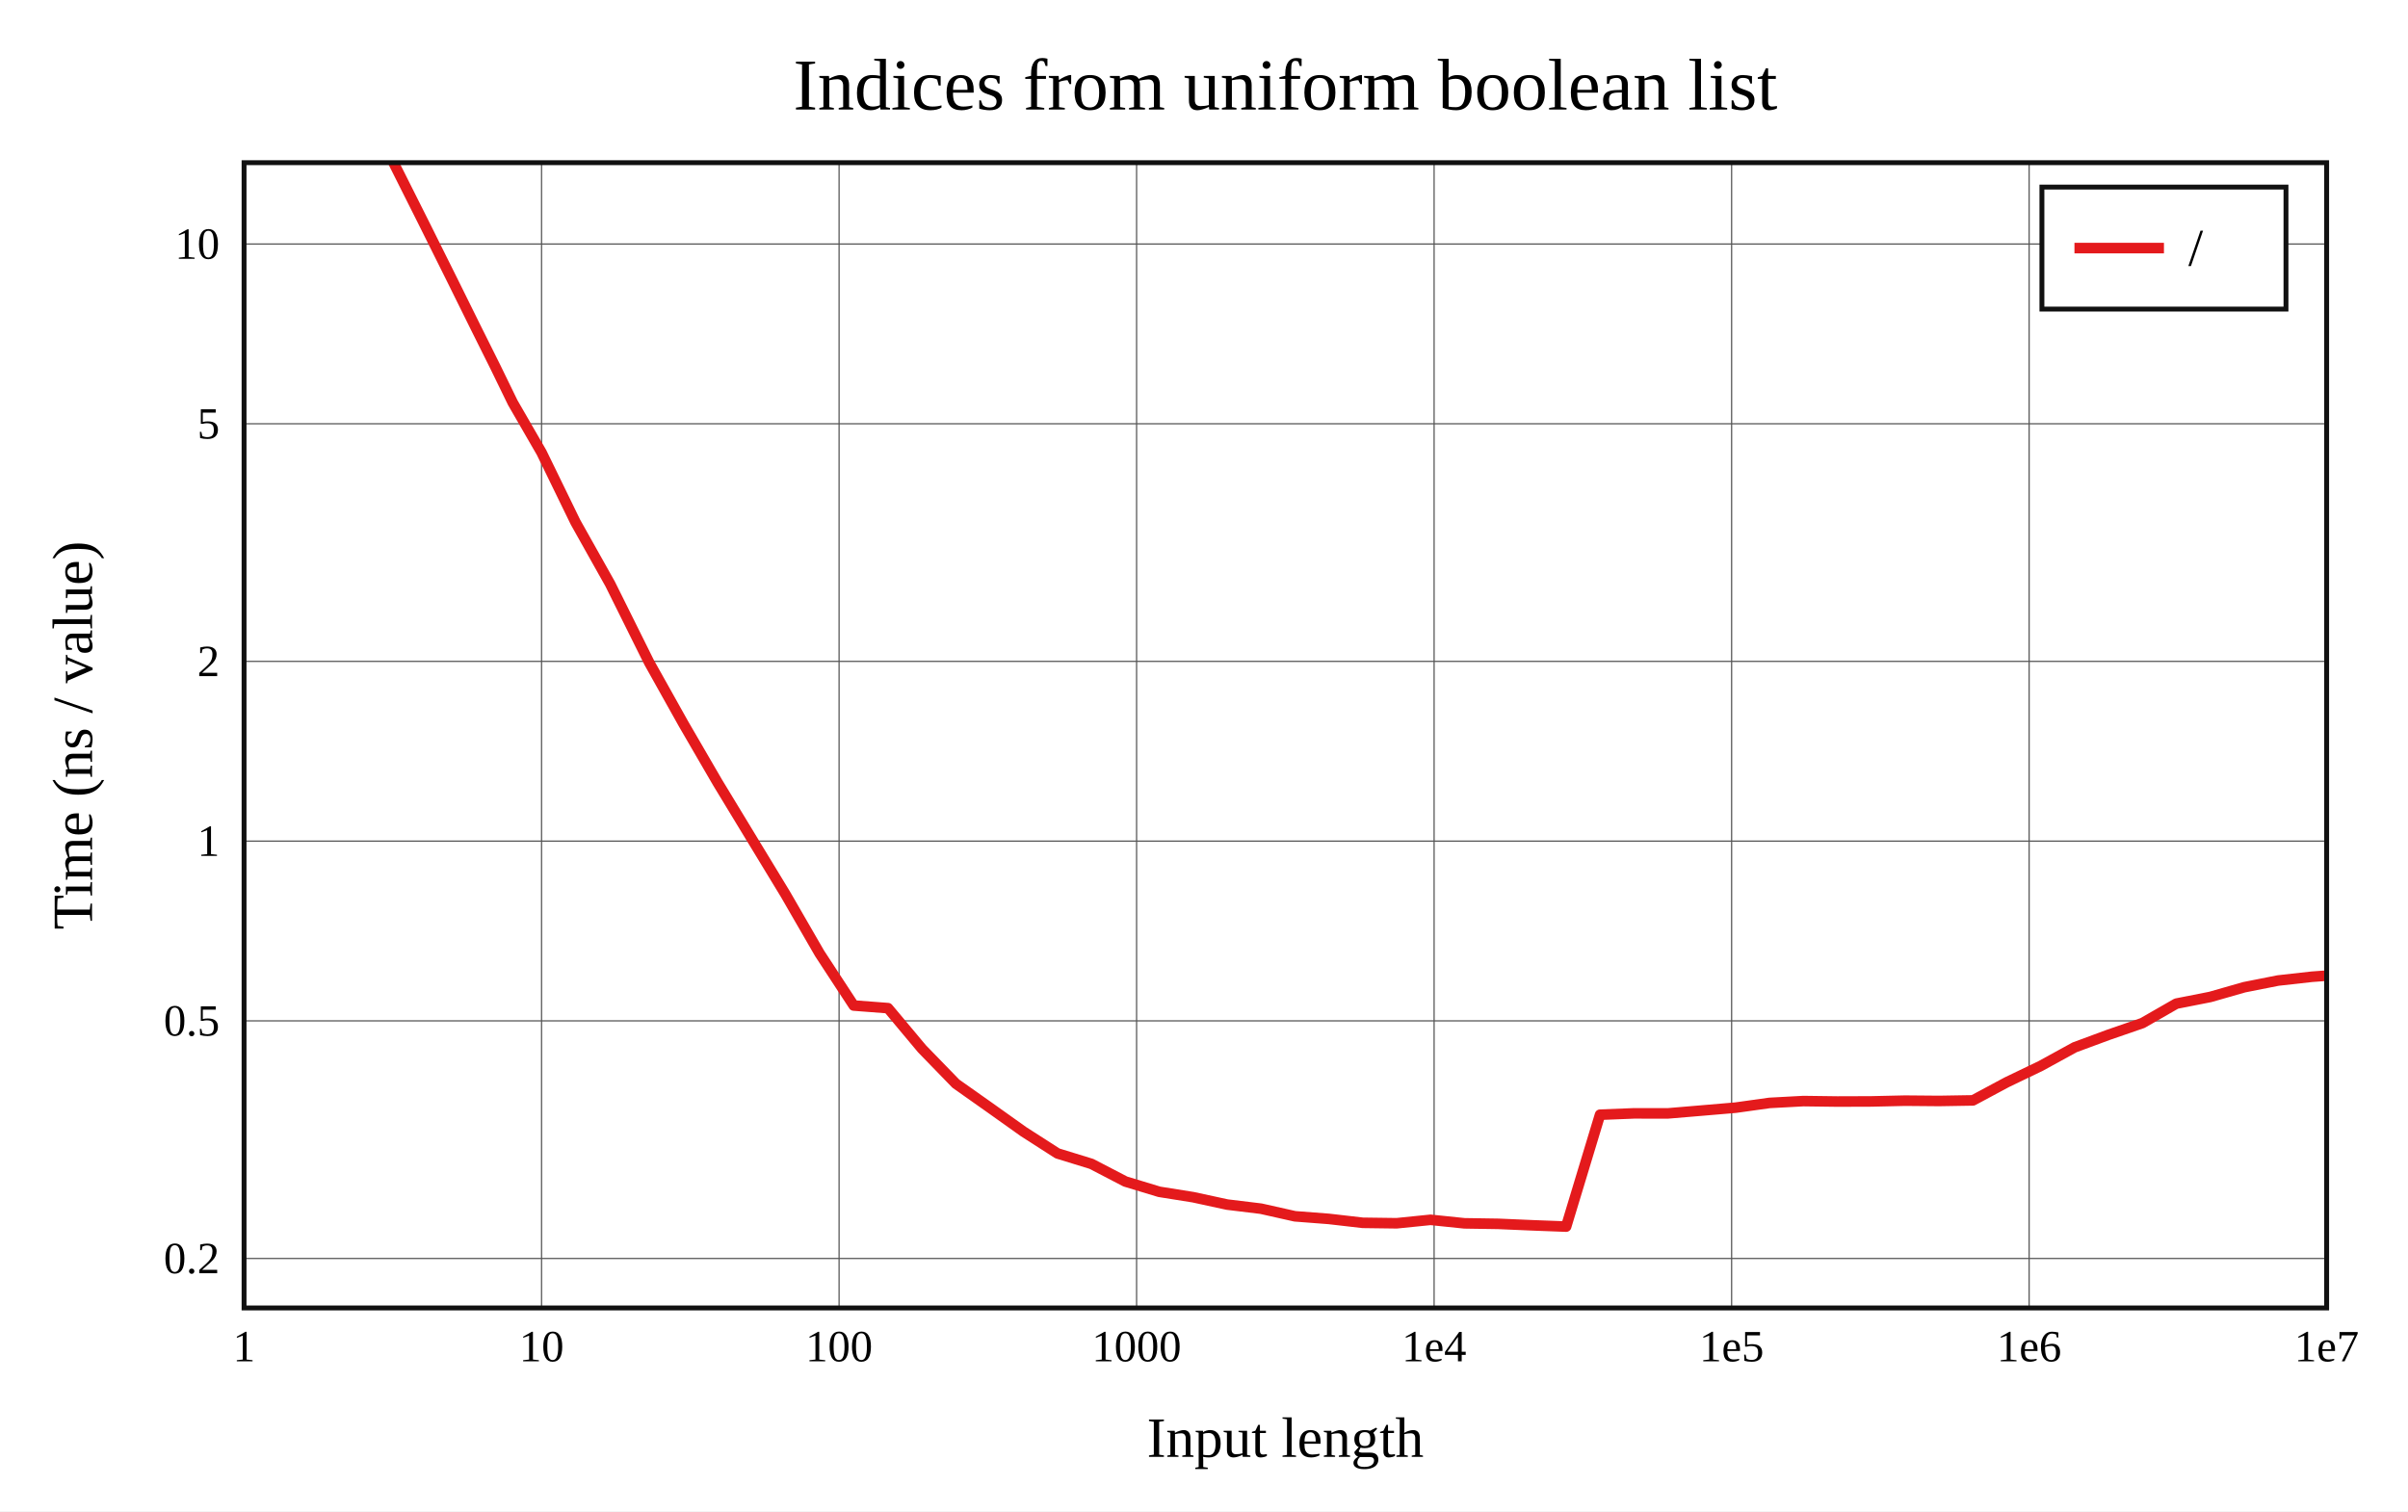
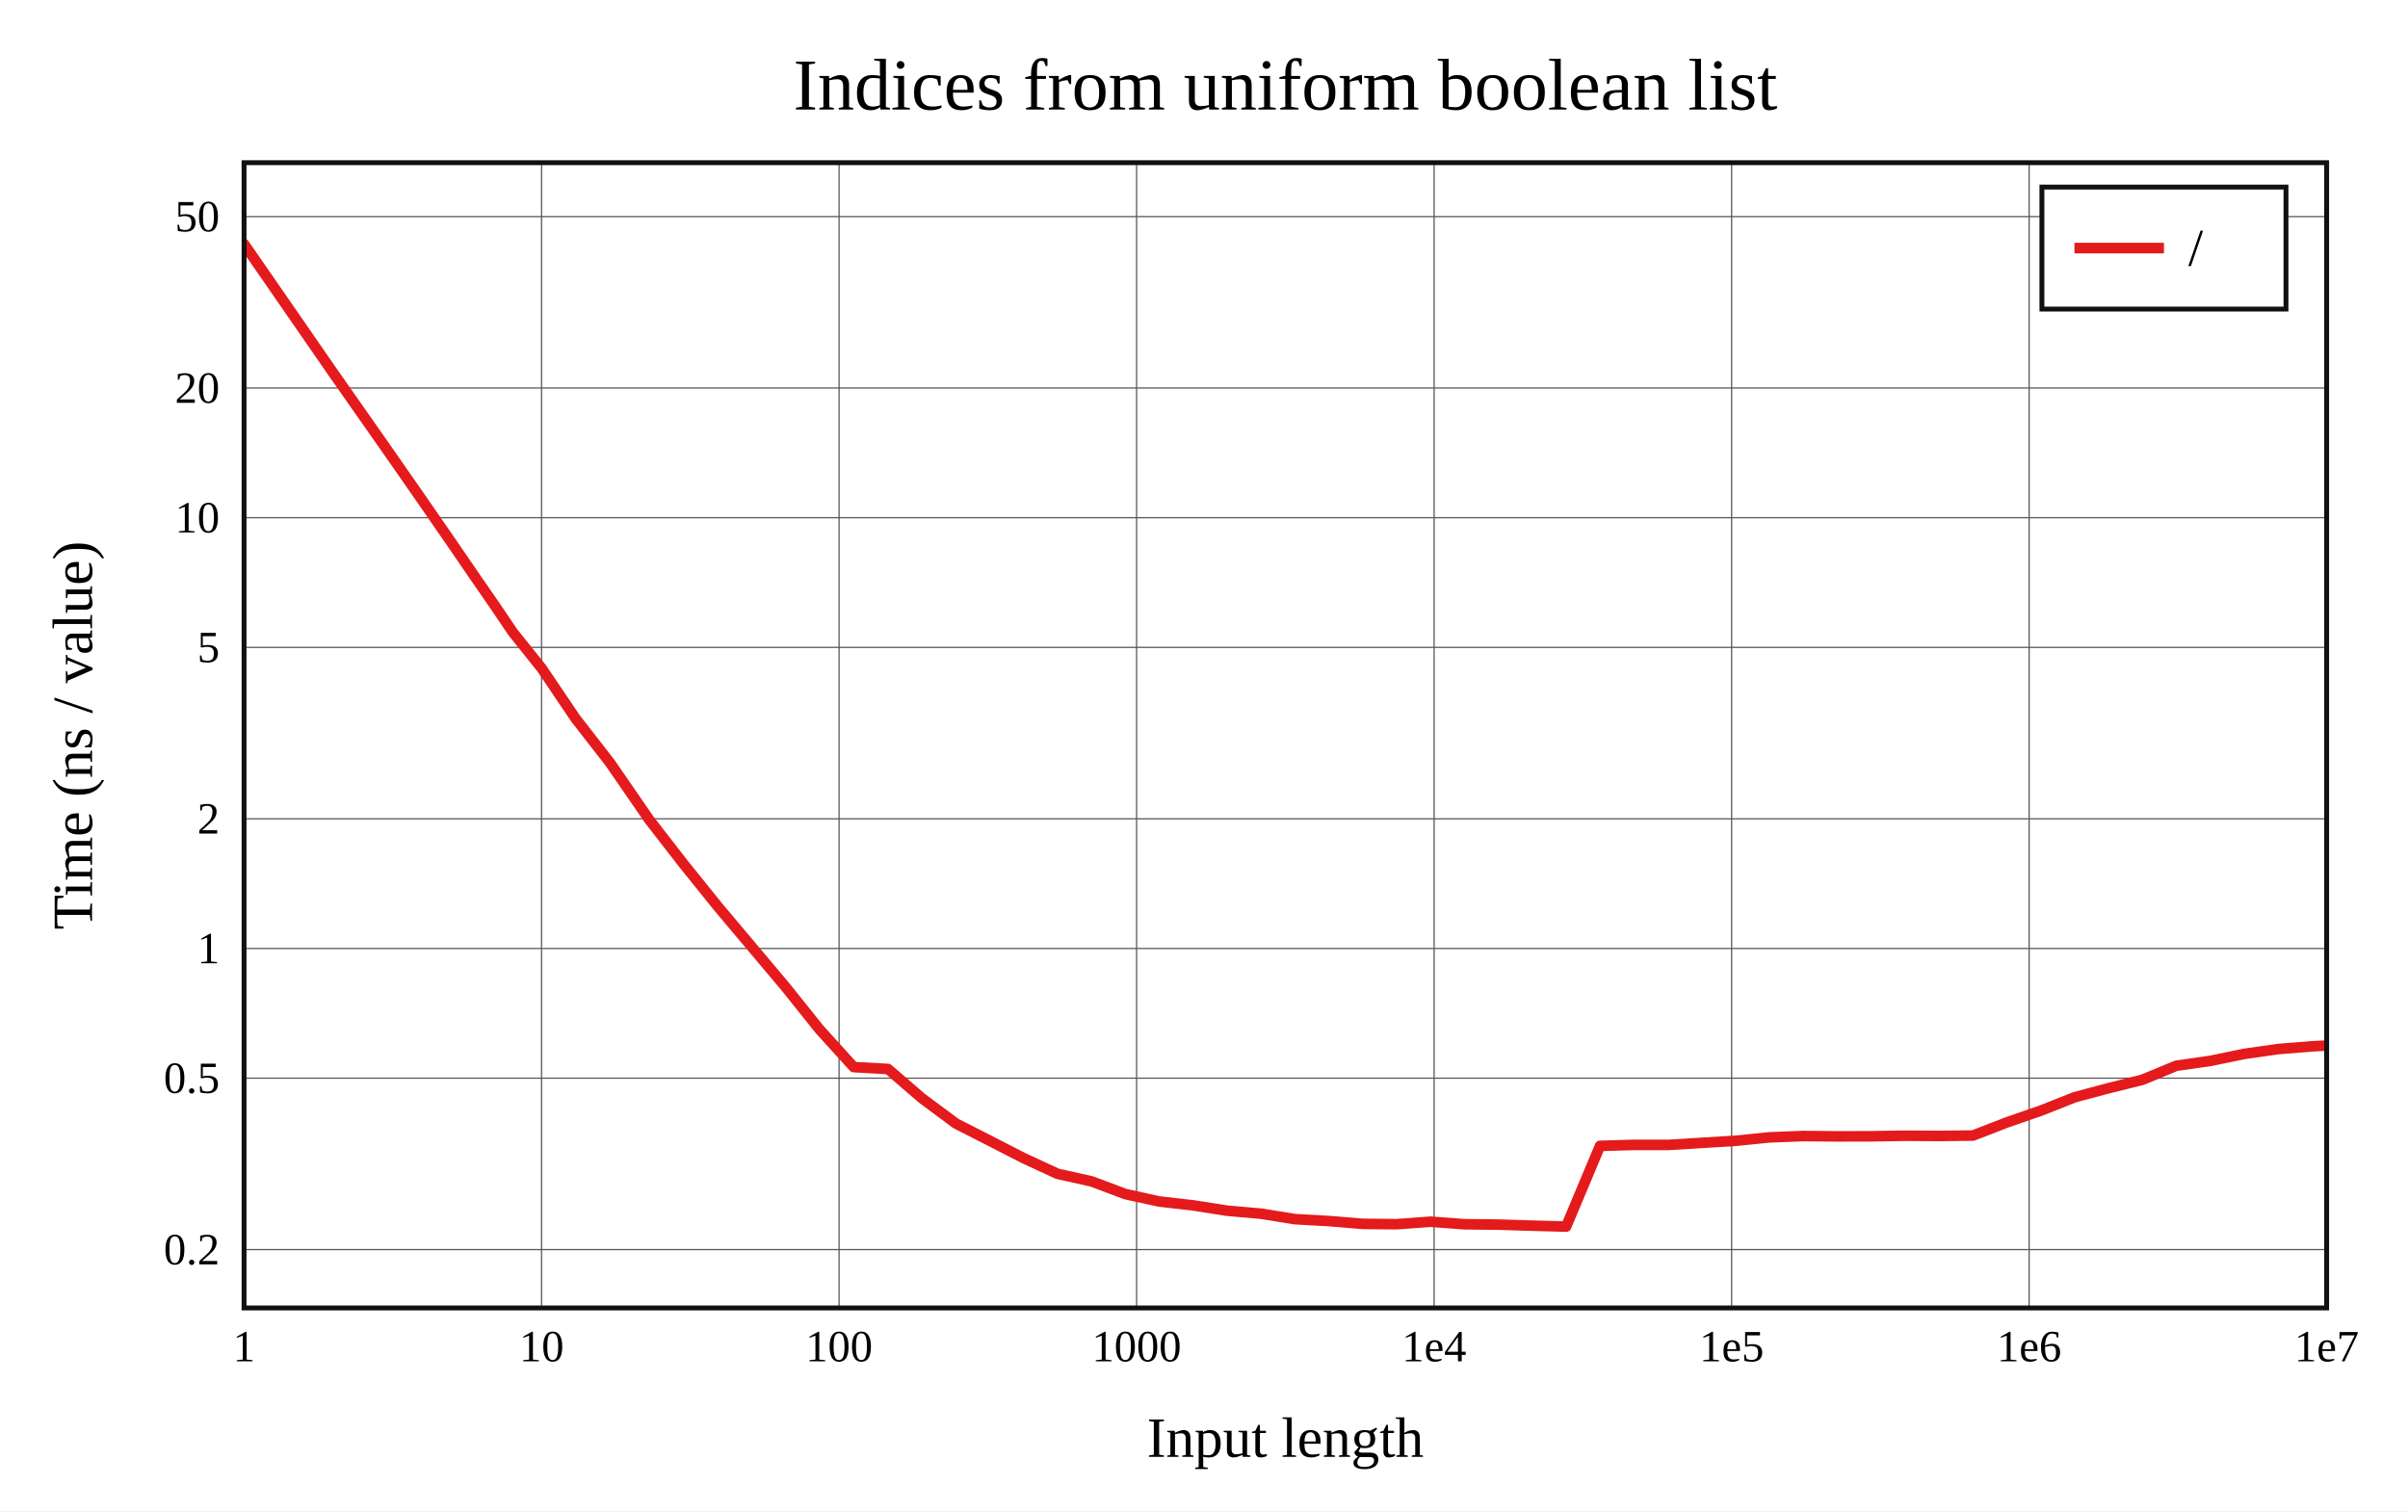
<svg xmlns="http://www.w3.org/2000/svg" viewBox="-60 -40 592 371.6" height="557.4" width="888">
  <g stroke-width="2.6" font-size="14px" text-anchor="middle">
    <defs>
      <clipPath id="clip">
        <rect x="0" y="0" width="512" height="281.6" />
      </clipPath>
    </defs>
    <rect fill="white" x="-60" y="-40" width="592" height="371.6" />
    <text dy="0.33em" font-size="18px" x="256" y="-19">Indices from uniform boolean list</text>
    <text dy="0.33em" x="256" y="313.6">Input length</text>
    <text dy="0.33em" transform="rotate(-90)" x="-140.8" y="-42">Time (ns / value)</text>
    <g stroke-width="0.3" stroke="#555">
      <path d="M73.143 0v281.6" />
      <path d="M146.286 0v281.6" />
      <path d="M219.429 0v281.6" />
      <path d="M292.571 0v281.6" />
      <path d="M365.714 0v281.6" />
      <path d="M438.857 0v281.6" />
-       <path d="M0 269.436h512" />
-       <path d="M0 211.012h512" />
-       <path d="M0 166.816h512" />
-       <path d="M0 122.62h512" />
-       <path d="M0 64.196h512" />
-       <path d="M0 20h512" />
+       <path d="M0 267.253h512" />
+       <path d="M0 225.102h512" />
+       <path d="M0 193.217h512" />
+       <path d="M0 161.331h512" />
+       <path d="M0 119.18h512" />
+       <path d="M0 87.294h512" />
+       <path d="M0 55.408h512" />
+       <path d="M0 13.257h512" />
    </g>
    <g font-size="11px">
      <text dy="0.33em" x="0" y="291.1">1</text>
      <text dy="0.33em" x="73.143" y="291.1">10</text>
      <text dy="0.33em" x="146.286" y="291.1">100</text>
      <text dy="0.33em" x="219.429" y="291.1">1000</text>
      <text dy="0.33em" x="292.571" y="291.1">1e4</text>
      <text dy="0.33em" x="365.714" y="291.1">1e5</text>
      <text dy="0.33em" x="438.857" y="291.1">1e6</text>
      <text dy="0.33em" x="512" y="291.1">1e7</text>
      <g text-anchor="end">
-         <text dy="0.33em" x="-6" y="269.436">0.2</text>
-         <text dy="0.33em" x="-6" y="211.012">0.5</text>
-         <text dy="0.33em" x="-6" y="166.816">1</text>
-         <text dy="0.33em" x="-6" y="122.62">2</text>
-         <text dy="0.33em" x="-6" y="64.196">5</text>
-         <text dy="0.33em" x="-6" y="20">10</text>
+         <text dy="0.33em" x="-6" y="267.253">0.2</text>
+         <text dy="0.33em" x="-6" y="225.102">0.5</text>
+         <text dy="0.33em" x="-6" y="193.217">1</text>
+         <text dy="0.33em" x="-6" y="161.331">2</text>
+         <text dy="0.33em" x="-6" y="119.18">5</text>
+         <text dy="0.33em" x="-6" y="87.294">10</text>
+         <text dy="0.33em" x="-6" y="55.408">20</text>
+         <text dy="0.33em" x="-6" y="13.257">50</text>
      </g>
    </g>
    <g clip-path="url(#clip)" fill="none" stroke-linecap="round" stroke-linejoin="round">
-       <path stroke="#e41a1c" d="M0 -73.274L22.018 -29.15L34.898 -3.686L44.036 14.519L51.125 28.751L56.916 40.461L61.813 50.285L66.055 58.996L73.143 71.275L81.477 88.389L89.999 103.576L99.601 122.898L108.041 137.986L116.375 152.337L124.897 166.383L133.087 179.863L141.495 194.421L149.886 207.243L158.307 207.886L166.675 217.887L175.009 226.467L183.333 232.343L191.644 238.26L199.973 243.606L208.325 246.178L216.676 250.519L225.008 253.046L233.35 254.376L241.684 256.183L250.012 257.196L258.349 259.067L266.687 259.708L275.026 260.669L283.357 260.78L291.692 259.934L300.029 260.797L308.363 260.925L316.697 261.285L325.031 261.6L333.365 234.088L341.699 233.757L350.034 233.766L358.368 233.065L366.702 232.354L375.036 231.19L383.37 230.74L391.705 230.85L400.039 230.822L408.373 230.635L416.707 230.707L425.041 230.568L433.375 226.101L441.71 222.093L450.044 217.52L458.378 214.437L466.712 211.557L475.046 206.776L483.38 205.134L491.714 202.749L500.049 201.097L508.383 200.165L516.717 199.557" />
+       <path stroke="#e41a1c" d="M0 20L22.018 51.834L34.898 70.205L44.036 83.339L51.125 93.607L56.916 102.056L61.813 109.144L66.055 115.428L73.143 124.287L81.477 136.634L89.999 147.591L99.601 161.531L108.041 172.416L116.375 182.77L124.897 192.904L133.087 202.629L141.495 213.133L149.886 222.383L158.307 222.847L166.675 230.063L175.009 236.253L183.333 240.492L191.644 244.761L199.973 248.618L208.325 250.473L216.676 253.606L225.008 255.429L233.35 256.388L241.684 257.692L250.012 258.423L258.349 259.773L266.687 260.235L275.026 260.928L283.357 261.008L291.692 260.398L300.029 261.02L308.363 261.113L316.697 261.372L325.031 261.6L333.365 241.751L341.699 241.512L350.034 241.518L358.368 241.013L366.702 240.5L375.036 239.66L383.37 239.336L391.705 239.415L400.039 239.395L408.373 239.26L416.707 239.312L425.041 239.212L433.375 235.988L441.71 233.097L450.044 229.797L458.378 227.574L466.712 225.496L475.046 222.046L483.38 220.862L491.714 219.141L500.049 217.949L508.383 217.277L516.717 216.838" />
    </g>
    <rect stroke-width="1.2" stroke="#111" fill="none" x="0" y="0" width="512" height="281.6" />
    <g transform="translate(442,6)" text-anchor="start" font-size="13px">
      <rect stroke-width="1.2" stroke="#111" fill="white" x="0" y="0" width="60" height="30" />
      <path stroke="#e41a1c" d="M8 15h22" />
      <text dy="0.33em" x="36" y="15">/</text>
    </g>
  </g>
</svg>
